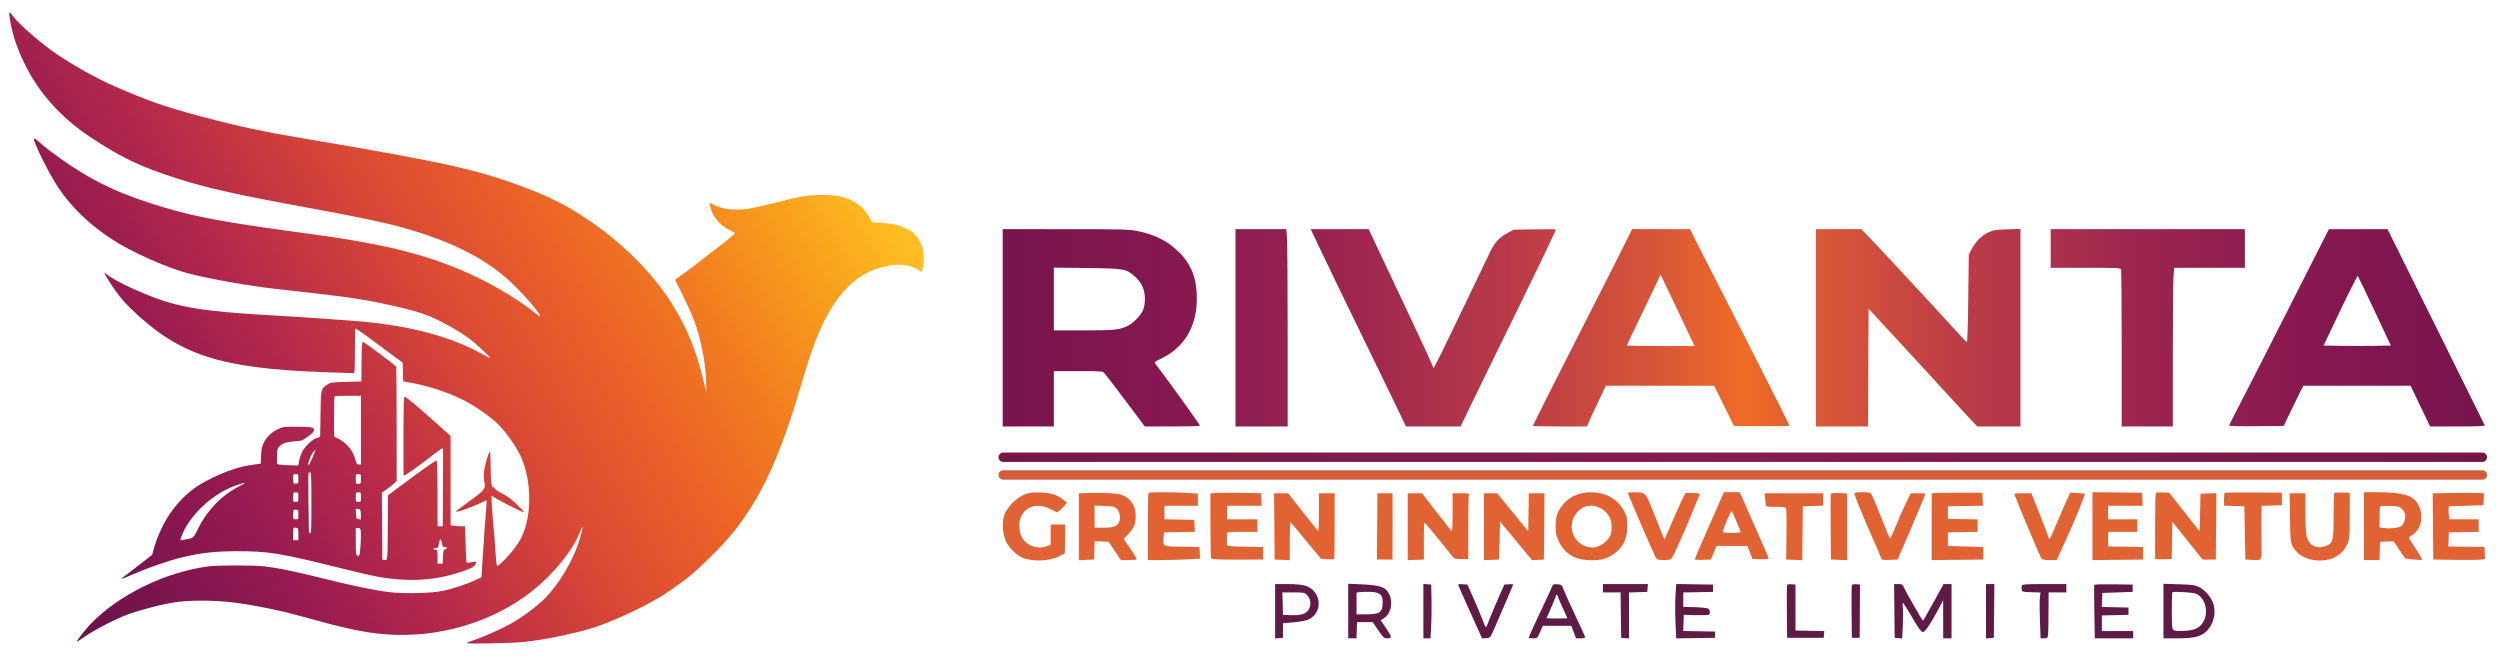
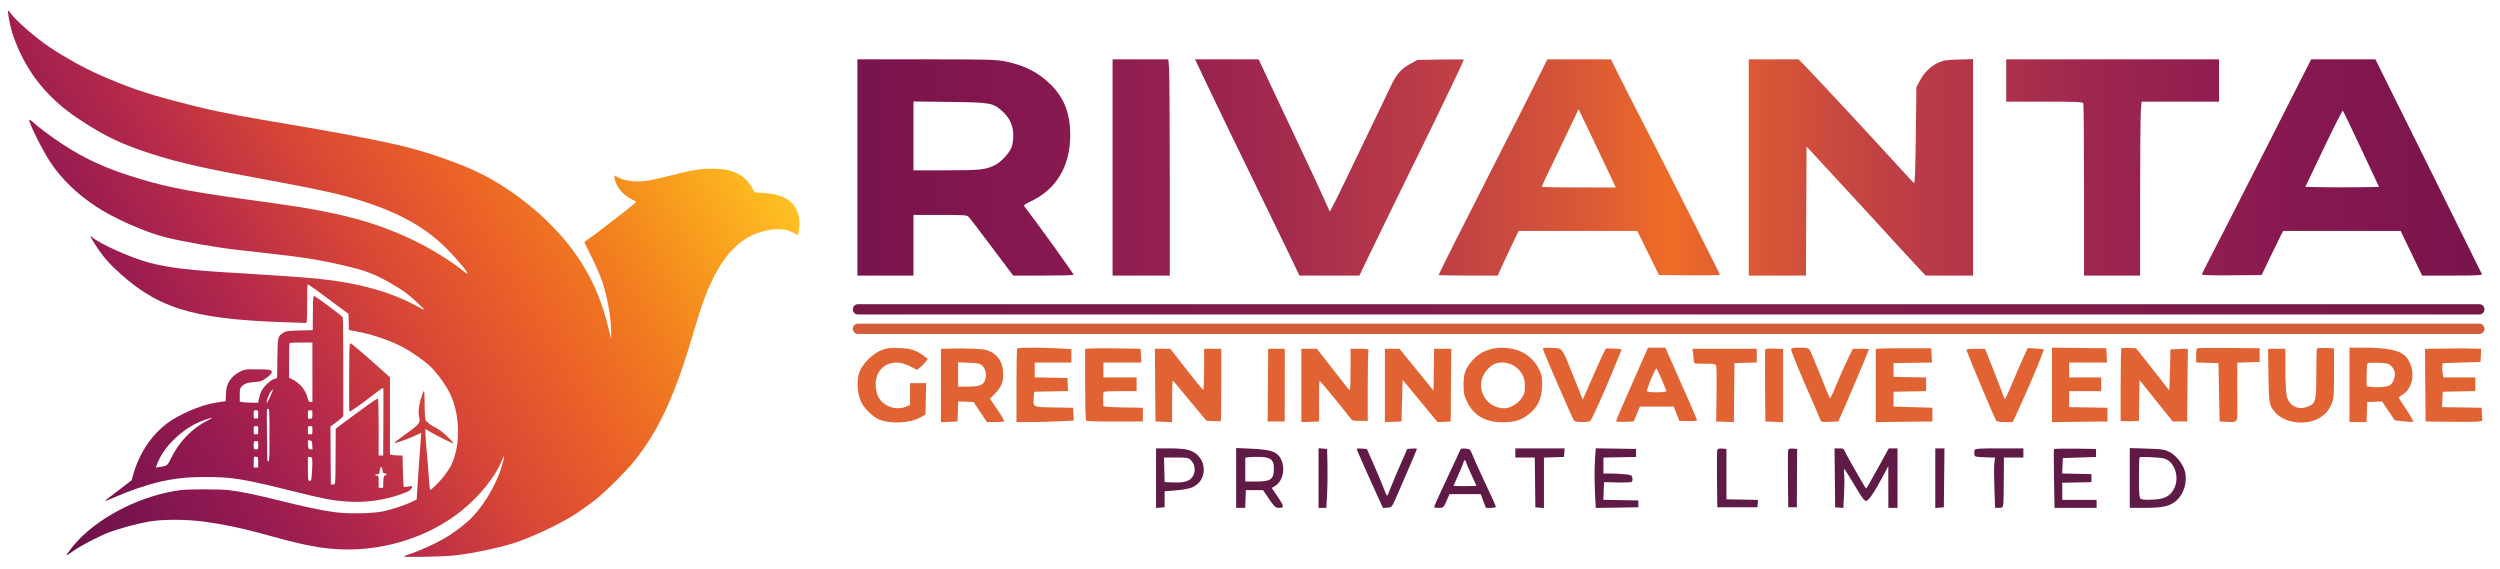
- <svg xmlns="http://www.w3.org/2000/svg" viewBox="840 165 2874 755" width="100%" height="100%">
+ <svg xmlns="http://www.w3.org/2000/svg" viewBox="840 165 3321 755" width="100%" height="100%">
  <defs>
    <linearGradient id="rivanta-bird-grad" gradientUnits="userSpaceOnUse" x1="900" y1="920" x2="1850" y2="350">
      <stop offset="0%" stop-color="#661047" />
      <stop offset="12%" stop-color="#7a144e" />
      <stop offset="25%" stop-color="#961a51" />
      <stop offset="38%" stop-color="#b72a4a" />
      <stop offset="52%" stop-color="#d74636" />
      <stop offset="66%" stop-color="#eb6128" />
      <stop offset="78%" stop-color="#f27f1f" />
      <stop offset="88%" stop-color="#f89e1d" />
      <stop offset="96%" stop-color="#fdb720" />
      <stop offset="100%" stop-color="#fec224" />
    </linearGradient>
    <linearGradient id="rivanta-wordmark-grad" gradientUnits="userSpaceOnUse" x1="666" y1="1060" x2="2087" y2="1060">
      <stop offset="0%" stop-color="#79144c" />
      <stop offset="12%" stop-color="#871850" />
      <stop offset="24%" stop-color="#9e264f" />
      <stop offset="36%" stop-color="#be3e46" />
      <stop offset="45%" stop-color="#da5936" />
      <stop offset="50%" stop-color="#ef6c27" />
      <stop offset="55%" stop-color="#da5936" />
      <stop offset="64%" stop-color="#be3e46" />
      <stop offset="76%" stop-color="#9e264f" />
      <stop offset="88%" stop-color="#871850" />
      <stop offset="100%" stop-color="#79144c" />
    </linearGradient>
    <linearGradient id="rivanta-line-top-grad" gradientUnits="userSpaceOnUse" x1="663" y1="1187.5" x2="2089" y2="1187.5">
      <stop offset="0%" stop-color="#751846" />
      <stop offset="25%" stop-color="#7e1c4a" />
      <stop offset="50%" stop-color="#841d4c" />
      <stop offset="75%" stop-color="#7e1c4a" />
      <stop offset="100%" stop-color="#751846" />
    </linearGradient>
  </defs>
  <path id="bird-symbol" d="M 850.742 182.250 C 852.971 200.565, 858.076 217.039, 867.756 237.164 C 884.130 271.205, 909.376 299.620, 943.399 322.302 C 979.053 346.071, 1001.503 356.772, 1044.234 370.366 C 1079.381 381.548, 1112.452 388.920, 1195 403.976 C 1244.468 412.999, 1281.303 420.637, 1299.429 425.631 C 1360.904 442.570, 1401.377 463.426, 1432.064 493.981 C 1447.066 508.918, 1462.199 527.135, 1460.782 528.551 C 1460.499 528.834, 1458.295 527.417, 1455.884 525.401 C 1442.226 513.985, 1418.275 498.810, 1396.500 487.778 C 1343.472 460.913, 1292.115 446.950, 1200.500 434.493 C 1096.614 420.367, 1067.262 415.038, 1027 402.992 C 982.067 389.549, 953.797 376.824, 921.500 355.505 C 907.042 345.961, 890.240 333.359, 883.841 327.260 C 881.829 325.342, 879.708 323.936, 879.129 324.136 C 876.662 324.988, 896.429 364.984, 907.231 381 C 922.320 403.369, 942.462 422.793, 968.080 439.677 C 991.235 454.938, 1032.713 473.331, 1058.940 479.968 C 1082.255 485.868, 1127.504 493.813, 1156 497.012 C 1166.175 498.153, 1184.400 500.195, 1196.500 501.547 C 1245.389 507.013, 1267.731 510.696, 1302.500 519.021 C 1319.903 523.188, 1329.157 526.257, 1341.500 531.953 C 1352.624 537.086, 1370.085 547.279, 1378.931 553.802 C 1386.198 559.161, 1404.374 575.959, 1403.668 576.665 C 1403.473 576.861, 1399.158 574.709, 1394.080 571.884 C 1359.829 552.824, 1315.586 540.591, 1261 535.088 C 1247.945 533.772, 1185.890 529.388, 1160.829 528.011 C 1094.062 524.343, 1065.312 521.032, 1038.040 513.870 C 1014.080 507.578, 971.162 488.321, 961.929 479.719 C 958.703 476.714, 959.737 479.276, 965.374 488.254 C 973.783 501.648, 981.123 510.872, 990.682 520.055 C 1046.618 573.797, 1092.602 588.676, 1216 592.965 C 1232.225 593.529, 1246.063 593.992, 1246.750 593.995 C 1247.717 593.999, 1248 588.269, 1248 568.667 C 1248 554.733, 1248.266 543.067, 1248.591 542.742 C 1248.916 542.417, 1255.216 546.617, 1262.591 552.076 C 1269.966 557.534, 1282.060 566.485, 1289.466 571.967 L 1302.932 581.934 1303.216 592.660 L 1303.500 603.386 1313 605.105 C 1333.597 608.830, 1358.492 617.272, 1375 626.127 C 1388.458 633.347, 1404.712 644.849, 1412.856 652.917 C 1421.639 661.619, 1433.515 678.494, 1438.567 689.454 C 1451.368 717.225, 1451.747 757.666, 1439.442 782.759 C 1435.299 791.206, 1426.948 801.993, 1417.970 810.493 C 1411.773 816.359, 1411.626 816.433, 1410.979 813.993 C 1410.615 812.622, 1410.014 806.100, 1409.644 799.500 C 1409.273 792.900, 1408.080 778.050, 1406.993 766.500 C 1405.180 747.230, 1404.537 731.352, 1405.718 735 C 1406.268 736.700, 1441.512 754.821, 1442.448 753.886 C 1442.781 753.552, 1438.981 749.403, 1434.003 744.665 C 1427.512 738.488, 1422.908 735.066, 1417.726 732.567 C 1413.752 730.651, 1409.934 728.164, 1409.242 727.041 C 1408.549 725.919, 1407.377 725, 1406.636 725 C 1404.890 725, 1404.016 715.932, 1404.007 697.691 C 1404.003 688.971, 1403.640 684.104, 1403.024 684.485 C 1401.374 685.505, 1396.956 701.120, 1396.322 708.172 C 1395.971 712.087, 1396.209 716.773, 1396.899 719.514 C 1398.655 726.488, 1396.846 728.745, 1379.455 741.276 C 1371.230 747.202, 1364.355 752.475, 1364.177 752.993 C 1363.534 754.872, 1383.435 747.854, 1394.159 742.420 C 1396.931 741.015, 1399.302 740.008, 1399.428 740.183 C 1399.554 740.357, 1399.323 744.325, 1398.915 749 C 1398.153 757.735, 1395.560 795.188, 1394.242 816.500 L 1393.500 828.500 1387 831.660 C 1378.373 835.853, 1360.653 841.778, 1349.500 844.198 C 1336.065 847.113, 1303.885 847.806, 1286 845.564 C 1269.448 843.490, 1242.714 837.875, 1209 829.393 C 1180.229 822.155, 1158.093 817.630, 1143.789 816.064 C 1131.321 814.698, 1090.979 814.687, 1079.974 816.047 C 1056.564 818.938, 1028.622 827.543, 1005.500 838.979 C 980.406 851.392, 959.961 865.881, 943.887 882.646 C 937.944 888.844, 927.722 902.055, 928.368 902.702 C 928.579 902.913, 932.520 900.382, 937.126 897.079 C 947.126 889.906, 972.758 876.588, 986 871.685 C 999.397 866.725, 1022.562 860.538, 1037.657 857.888 C 1055.720 854.718, 1086.297 854.710, 1110.500 857.870 C 1133.121 860.823, 1162.428 866.804, 1184.500 872.972 C 1235.396 887.195, 1257.357 891.970, 1281.500 894.061 C 1342.598 899.354, 1406.492 880.633, 1452.500 843.959 C 1476.659 824.701, 1498.475 797.632, 1506.669 776.748 C 1510.750 766.346, 1510.655 770.701, 1506.499 784.567 C 1498.464 811.372, 1479.623 841.723, 1460.808 858.167 C 1450.945 866.788, 1438.820 875.423, 1427.875 881.620 C 1416.775 887.904, 1395.335 897.475, 1384.500 900.982 C 1380.650 902.228, 1377.050 903.699, 1376.500 904.251 C 1375.255 905.500, 1427.929 904.480, 1442.500 902.972 C 1466.133 900.528, 1503.331 892.792, 1523.905 886.043 C 1548.195 878.075, 1587.674 859.179, 1606.500 846.511 C 1613.650 841.699, 1624.218 834.104, 1629.985 829.631 C 1643.602 819.071, 1672.331 790.504, 1683.416 776.500 C 1715.715 735.700, 1737.146 689.004, 1760.996 607.463 C 1770.901 573.596, 1777.260 555.789, 1786.013 537.402 C 1802.152 503.501, 1822.810 482.344, 1847.927 473.993 C 1868.872 467.029, 1885.655 467.898, 1897.665 476.568 C 1899.791 478.103, 1899.853 478.027, 1901.013 472.438 C 1902.896 463.369, 1901.947 451.549, 1898.791 444.764 C 1891.860 429.861, 1878.228 422.738, 1853.693 421.198 L 1842.580 420.500 1839.225 414.500 C 1832.979 403.327, 1824.498 396.585, 1811.244 392.253 C 1804.857 390.165, 1800.959 389.640, 1789 389.255 C 1771.823 388.702, 1761.416 390.282, 1731.500 397.988 C 1721.050 400.679, 1708.450 403.582, 1703.500 404.438 C 1686.182 407.432, 1671.606 406.078, 1660.616 400.455 L 1655.731 397.956 1656.339 401.704 C 1658.121 412.681, 1667.524 424.234, 1679.200 429.788 C 1682.335 431.280, 1684.922 432.789, 1684.950 433.141 C 1685.011 433.918, 1670.608 445.569, 1656.076 456.500 C 1650.226 460.900, 1641.854 467.381, 1637.470 470.903 C 1633.087 474.424, 1626.450 479.336, 1622.722 481.818 C 1618.994 484.300, 1616.069 486.594, 1616.222 486.915 C 1616.375 487.237, 1620.859 496.275, 1626.186 507 C 1632.404 519.518, 1637.517 531.513, 1640.464 540.500 C 1647.344 561.476, 1652.040 589.226, 1651.887 608 L 1651.826 615.500 1648.956 603.500 C 1640.469 568.024, 1629.852 541.920, 1612.872 514.782 C 1590.345 478.779, 1555.655 444.130, 1514.669 416.696 C 1492.181 401.644, 1474.050 392.329, 1447 381.934 C 1390.760 360.320, 1352.906 351.810, 1193.500 324.941 C 1141.998 316.260, 1114.324 310.367, 1071.290 298.918 C 1030.628 288.101, 1010.311 281.031, 972.500 264.543 C 951.857 255.541, 927.440 242.013, 905.575 227.464 C 888.325 215.985, 860.716 191.969, 854.562 183.090 C 851.140 178.151, 850.218 177.949, 850.742 182.250 M 1255.783 566.250 C 1255.664 570.788, 1255.551 581.025, 1255.533 589 L 1255.500 603.500 1238 604 C 1221.910 604.460, 1220.199 604.687, 1216.768 606.821 C 1208.942 611.686, 1208.852 612.045, 1208.486 639.786 C 1208.306 653.379, 1208.124 665.237, 1208.080 666.139 C 1208.029 667.191, 1206.761 668.010, 1204.539 668.427 C 1200.049 669.269, 1191.240 677.290, 1187.808 683.661 C 1186.375 686.322, 1184.674 691.087, 1184.030 694.250 L 1182.858 700 1173.679 699.882 C 1168.631 699.817, 1163.150 699.472, 1161.500 699.115 L 1158.500 698.468 1158.500 689.812 C 1158.500 681.968, 1158.734 680.902, 1161 678.449 C 1164.595 674.557, 1168.438 673.231, 1178.493 672.415 C 1187.110 671.716, 1187.581 671.545, 1194.188 666.724 C 1199.273 663.014, 1201 661.156, 1201 659.396 C 1201 656.143, 1198.448 655.669, 1180.500 655.593 C 1166.334 655.534, 1165.194 655.675, 1160 658.140 C 1152.245 661.821, 1146.574 667.127, 1143.349 673.720 C 1141.081 678.355, 1140.501 681.080, 1140.169 688.671 L 1139.763 697.954 1136.632 698.415 C 1134.909 698.668, 1130.194 699.365, 1126.152 699.963 C 1107.607 702.709, 1077.321 715.669, 1061.803 727.501 C 1040.172 743.993, 1024.557 767.998, 1016.468 797.195 L 1014.890 802.890 998.347 815.695 C 989.248 822.738, 981.298 828.813, 980.681 829.196 C 980.063 829.578, 979.770 830.088, 980.029 830.328 C 980.288 830.568, 986.575 828.084, 994 824.807 C 1010.507 817.522, 1034.741 809.170, 1049.500 805.679 C 1071.607 800.449, 1087.431 798.702, 1113 798.665 C 1148.171 798.614, 1162.333 800.911, 1229 817.479 C 1271.419 828.021, 1279.463 829.566, 1300.306 831.182 C 1325.209 833.113, 1350.521 829.629, 1374 821.037 C 1383.310 817.630, 1385.113 816.552, 1386.801 813.381 C 1388.361 810.453, 1387.747 810.193, 1382.031 811.364 C 1379.292 811.925, 1376.770 812.103, 1376.426 811.759 C 1376.082 811.416, 1375.554 801.879, 1375.251 790.567 L 1374.701 770 1369.476 770 C 1366.601 770, 1362.844 769.719, 1361.125 769.375 L 1358 768.750 1358 717.474 L 1358 666.199 1344.814 654.349 C 1323.675 635.354, 1306.659 621, 1305.279 621 C 1304.267 621, 1303.972 628.362, 1303.868 656.250 C 1303.692 703.136, 1303.762 711.096, 1304.356 711.689 C 1305.039 712.372, 1323.002 699.645, 1336.792 688.708 C 1343.003 683.782, 1348.385 680.052, 1348.752 680.419 C 1349.540 681.207, 1349.525 679.702, 1349.231 730.250 L 1349 770 1346 770 L 1343 770 1343 732.559 C 1343 711.470, 1342.607 694.875, 1342.101 694.562 C 1341.606 694.256, 1337.894 696.388, 1333.851 699.298 C 1329.808 702.209, 1322.225 707.666, 1317 711.425 C 1311.775 715.184, 1302.663 721.914, 1296.752 726.380 L 1286.003 734.500 1285.828 764.500 C 1285.552 811.923, 1285.837 808.819, 1281.775 808.615 L 1279.500 808.500 1279.238 769.924 L 1278.977 731.348 1284.268 727.705 C 1287.177 725.700, 1291.008 722.644, 1292.779 720.912 L 1296 717.763 1296 652.963 C 1296 617.323, 1295.723 587.441, 1295.384 586.558 C 1294.722 584.834, 1258.648 558, 1256.992 558 C 1256.434 558, 1255.905 561.605, 1255.783 566.250 M 1224.667 620.667 C 1224.300 621.033, 1224 631.577, 1224 644.097 L 1224 666.860 1228.679 669.180 C 1238.971 674.284, 1246.119 683.275, 1249.007 694.750 C 1249.903 698.309, 1250.477 699, 1252.539 699 L 1255 699 1255 659.500 L 1255 620 1240.167 620 C 1232.008 620, 1225.033 620.300, 1224.667 620.667 M 1199.761 685.184 C 1196.359 689.805, 1192.905 700, 1194.741 700 C 1195.586 700, 1203.146 682.813, 1202.559 682.226 C 1202.363 682.029, 1201.103 683.361, 1199.761 685.184 M 1194.724 708.609 C 1194.389 708.944, 1194.333 722.557, 1194.599 738.859 C 1194.865 755.162, 1195.064 770.638, 1195.041 773.250 C 1195.010 776.824, 1195.371 778, 1196.500 778 C 1197.805 778, 1198 773.444, 1198 743 C 1198 714.500, 1197.752 708, 1196.667 708 C 1195.933 708, 1195.059 708.274, 1194.724 708.609 M 1177 715.500 C 1177 720.944, 1177.030 721, 1180 721 C 1182.970 721, 1183 720.944, 1183 715.500 C 1183 710.056, 1182.970 710, 1180 710 C 1177.030 710, 1177 710.056, 1177 715.500 M 1249 715.333 C 1249 721.521, 1249.210 721.874, 1252.524 721.240 C 1254.794 720.806, 1255 720.318, 1255 715.383 C 1255 710.069, 1254.962 710, 1252 710 C 1249.042 710, 1249 710.074, 1249 715.333 M 1110.436 723.334 C 1083.663 732.836, 1056.867 758.284, 1048.416 782.238 L 1047.028 786.171 1051.264 785.505 C 1062.377 783.758, 1062.393 783.746, 1066.931 774.288 C 1077.528 752.203, 1094.684 734.308, 1115.250 723.885 C 1120.491 721.229, 1122.223 719.904, 1120.250 720.059 C 1119.838 720.091, 1115.421 721.565, 1110.436 723.334 M 1177 736.500 C 1177 741.944, 1177.030 742, 1180 742 C 1182.970 742, 1183 741.944, 1183 736.500 C 1183 731.056, 1182.970 731, 1180 731 C 1177.030 731, 1177 731.056, 1177 736.500 M 1249 736.500 C 1249 741.944, 1249.030 742, 1252 742 C 1254.970 742, 1255 741.944, 1255 736.500 C 1255 731.056, 1254.970 731, 1252 731 C 1249.030 731, 1249 731.056, 1249 736.500 M 1249.198 755.679 C 1249.486 761.227, 1249.631 761.515, 1252.302 761.821 L 1255.104 762.143 1254.802 756.321 C 1254.514 750.773, 1254.369 750.485, 1251.698 750.179 L 1248.896 749.857 1249.198 755.679 M 1177 756.500 C 1177 761.944, 1177.030 762, 1180 762 C 1182.970 762, 1183 761.944, 1183 756.500 C 1183 751.056, 1182.970 751, 1180 751 C 1177.030 751, 1177 751.056, 1177 756.500 M 1177.524 771.810 C 1177.236 772.098, 1177 775.408, 1177 779.167 L 1177 786 1180 786 L 1183 786 1183 779.117 C 1183 772.586, 1182.873 772.209, 1180.524 771.760 C 1179.161 771.499, 1177.811 771.522, 1177.524 771.810 M 1249 787.531 C 1249 800.711, 1249.237 803.154, 1250.567 803.664 C 1251.429 803.995, 1252.542 803.858, 1253.039 803.361 C 1254.186 802.214, 1255.513 778.181, 1254.626 774.645 C 1254.131 772.674, 1253.329 772, 1251.481 772 L 1249 772 1249 787.531 M 1345.649 785.758 C 1345.332 786.271, 1344.774 788.560, 1344.409 790.845 C 1343.805 794.622, 1343.478 795, 1340.813 795 C 1339.114 795, 1338.142 795.420, 1338.500 796 C 1338.840 796.550, 1339.991 797, 1341.059 797 C 1342.819 797, 1343 797.748, 1343 805 L 1343 813 1345.958 813 L 1348.916 813 1349.208 805.250 C 1349.469 798.315, 1349.737 797.396, 1351.750 796.513 C 1354.769 795.188, 1354.586 794.200, 1351.250 793.816 C 1348.909 793.547, 1348.452 792.979, 1348.179 790 C 1347.837 786.281, 1346.604 784.213, 1345.649 785.758" fill="url(#rivanta-bird-grad)" fill-rule="evenodd" />
-   <g id="brand-text-lockup" transform="translate(1192.30, -734.36) scale(1.2)">
+   <g id="brand-text-lockup" transform="translate(965.14, -1229.07) scale(1.52)">
    <path id="wordmark-rivanta" d="M 667 1063.500 L 667 1158 691.500 1158 L 716 1158 716 1131.500 L 716 1105 739.326 1105 C 762.241 1105, 762.687 1105.040, 764.702 1107.250 C 765.830 1108.487, 774.940 1120.412, 784.947 1133.750 L 803.140 1158 829.570 1158 C 844.107 1158, 856 1157.712, 856 1157.361 C 856 1156.273, 824.893 1113.056, 812.801 1097.344 C 812.185 1096.544, 813.659 1095.387, 817.582 1093.591 C 840.727 1082.995, 853 1062.709, 853 1035.050 C 853 1016.434, 847.723 1002.754, 836.088 991.210 C 825.273 980.479, 813.379 974.367, 796.558 970.896 C 788.301 969.192, 782.169 969.025, 727.250 969.013 L 667 969 667 1063.500 M 890 1063.500 L 890 1158 915 1158 L 940 1158 940 1071.151 C 940 1023.384, 939.709 980.859, 939.353 976.651 L 938.707 969 914.353 969 L 890 969 890 1063.500 M 967.390 980.250 C 977.207 1001.030, 997.090 1042.170, 1018.982 1087 C 1030.934 1111.475, 1043.546 1137.463, 1047.010 1144.750 L 1053.307 1158 1079.493 1158 L 1105.679 1158 1112.971 1142.854 C 1121.866 1124.380, 1140.480 1086.270, 1161.496 1043.500 C 1177.201 1011.540, 1197 970.166, 1197 969.307 C 1197 969.057, 1187.888 968.998, 1176.750 969.176 L 1156.500 969.500 1150.174 972.930 C 1142.772 976.943, 1138.391 981.707, 1134.206 990.296 C 1132.543 993.708, 1123.313 1012.925, 1113.695 1033 C 1093.434 1075.288, 1084.827 1092.966, 1081.893 1098.313 L 1079.802 1102.125 1075.020 1091.313 C 1072.390 1085.366, 1063.523 1066.325, 1055.316 1049 C 1047.110 1031.675, 1035.274 1006.587, 1029.015 993.250 L 1017.635 969 989.855 969 L 962.075 969 967.390 980.250 M 1259.638 989.750 C 1253.963 1001.163, 1238.506 1031.650, 1225.289 1057.500 C 1199.655 1107.633, 1175 1156.658, 1175 1157.493 C 1175 1157.772, 1186.645 1158, 1200.879 1158 L 1226.757 1158 1228.059 1154.750 C 1228.775 1152.963, 1232.847 1144.188, 1237.108 1135.250 L 1244.855 1119 1296.718 1119 L 1348.580 1119 1358.057 1138.250 L 1367.533 1157.500 1394.355 1157.767 C 1409.108 1157.913, 1421.025 1157.658, 1420.839 1157.200 C 1419.686 1154.364, 1371.605 1059.341, 1355.970 1029 C 1345.626 1008.925, 1334.547 987.212, 1331.351 980.750 L 1325.540 969 1297.748 969 L 1269.956 969 1259.638 989.750 M 1446 1063.500 L 1446 1158 1470.992 1158 L 1495.983 1158 1496.242 1101.599 L 1496.500 1045.197 1515 1065.215 C 1545.364 1098.071, 1561.685 1115.809, 1577 1132.602 C 1584.975 1141.346, 1593.573 1150.638, 1596.107 1153.250 L 1600.714 1158 1621.357 1158 L 1642 1158 1642 1063.400 L 1642 968.799 1629.250 969.183 C 1617.794 969.529, 1615.920 969.849, 1610.786 972.339 C 1604.408 975.433, 1598.747 981.267, 1594.997 988.610 L 1592.500 993.500 1592 1035.714 C 1591.664 1064.059, 1591.166 1077.694, 1590.482 1077.214 C 1589.922 1076.821, 1584.760 1071.325, 1579.011 1065 C 1560.313 1044.431, 1504.888 984.703, 1497.119 976.750 L 1489.547 969 1467.773 969 L 1446 969 1446 1063.500 M 1671 987.500 L 1671 1006 1704.393 1006 C 1733.921 1006, 1737.856 1006.183, 1738.393 1007.582 C 1738.727 1008.452, 1739 1042.652, 1739 1083.582 L 1739 1158 1763.500 1158 L 1788 1158 1788.006 1090.250 C 1788.009 1052.987, 1788.301 1018.788, 1788.654 1014.250 L 1789.296 1006 1823.148 1006 L 1857 1006 1857 987.500 L 1857 969 1764 969 L 1671 969 1671 987.500 M 1897.568 1047.763 C 1875.605 1091.068, 1854.117 1133.152, 1849.818 1141.281 C 1845.518 1149.411, 1842 1156.506, 1842 1157.048 C 1842 1157.677, 1851.450 1157.937, 1868.108 1157.767 L 1894.216 1157.500 1901.409 1142.500 C 1905.365 1134.250, 1909.600 1125.588, 1910.821 1123.250 L 1913.041 1119 1964.373 1119 L 2015.705 1119 2025.102 1138.500 L 2034.500 1158 2060.857 1158 C 2081.538 1158, 2087.108 1157.731, 2086.722 1156.750 C 2086.451 1156.063, 2065.399 1113.537, 2039.939 1062.250 L 1993.649 969 1965.574 969.013 L 1937.500 969.025 1897.568 1047.763 M 716 1035.915 L 716 1066 744.750 1065.988 C 774.897 1065.976, 779.214 1065.496, 787.545 1061.237 C 792.536 1058.685, 799.364 1051.417, 801.562 1046.317 C 802.509 1044.122, 803.224 1039.739, 803.246 1036 C 803.296 1027.248, 800.263 1020.321, 793.858 1014.563 C 785.427 1006.982, 783.872 1006.701, 747.750 1006.238 L 716 1005.831 716 1035.915 M 1294.203 1019.107 C 1292.558 1022.740, 1285.314 1037.860, 1278.106 1052.706 C 1270.898 1067.552, 1265 1079.991, 1265 1080.349 C 1265 1080.707, 1279.587 1081, 1297.415 1081 L 1329.830 1081 1320.515 1061.250 C 1315.392 1050.388, 1308.049 1034.975, 1304.198 1027 L 1297.195 1012.500 1294.203 1019.107 M 1948.449 1046.866 L 1932.398 1080.500 1948.763 1080.774 C 1957.763 1080.925, 1972.259 1080.925, 1980.975 1080.774 L 1996.823 1080.500 1981.350 1047.500 C 1972.839 1029.350, 1965.566 1014.215, 1965.188 1013.866 C 1964.810 1013.517, 1957.277 1028.367, 1948.449 1046.866" fill="url(#rivanta-wordmark-grad)" fill-rule="evenodd" />
    <g id="divider-rules">
      <rect id="divider-top" x="663" y="1183" width="1426" height="9" rx="4.5" fill="url(#rivanta-line-top-grad)" />
      <rect id="divider-bottom" x="663" y="1200" width="1426" height="9" rx="4.5" fill="#d35c3a" />
    </g>
    <path id="tagline-green-innovative-venture" d="M 688 1223.158 C 680.244 1226.210, 670.940 1235.638, 668.538 1242.879 C 666.214 1249.886, 666.818 1260.474, 669.955 1267.714 C 672.531 1273.657, 680.110 1281.310, 685.771 1283.683 C 695.575 1287.794, 712.295 1287.113, 721.402 1282.232 L 726.500 1279.500 726.778 1265.750 L 727.056 1252 720.028 1252 L 713 1252 713 1261.551 L 713 1271.102 709.532 1272.551 C 699.576 1276.711, 687.176 1271.207, 684.212 1261.312 C 678.172 1241.155, 694.288 1227.589, 712.882 1237.178 L 719.045 1240.357 721.711 1238.367 C 723.177 1237.272, 725.301 1235.138, 726.430 1233.625 L 728.485 1230.874 725.992 1228.901 C 718.982 1223.353, 713.864 1221.623, 703.500 1221.303 C 695.123 1221.044, 692.608 1221.345, 688 1223.158 M 748.250 1221.788 L 740 1222.081 740 1254.129 L 740 1286.177 747.250 1285.815 L 754.500 1285.453 754.790 1276.682 L 755.079 1267.910 761.790 1268.205 L 768.500 1268.500 774.345 1277.250 L 780.189 1286 787.428 1286 C 791.409 1286, 794.945 1285.722, 795.284 1285.382 C 795.624 1285.043, 792.973 1280.474, 789.392 1275.230 L 782.882 1265.696 786.832 1261.598 C 792.735 1255.474, 794.433 1251.541, 794.429 1244 C 794.424 1233.567, 789.166 1225.980, 780 1223.178 C 776.135 1221.996, 761.025 1221.335, 748.250 1221.788 M 806.667 1221.667 C 806.300 1222.033, 806 1236.658, 806 1254.167 L 806 1286 818.250 1285.996 C 824.987 1285.994, 836.258 1285.698, 843.295 1285.339 L 856.090 1284.687 855.795 1279.093 L 855.500 1273.500 838.763 1273.226 C 819.771 1272.915, 820.513 1273.308, 821.184 1263.920 L 821.500 1259.500 836.299 1259.223 L 851.098 1258.946 850.799 1253.223 L 850.500 1247.500 836.250 1247.223 L 822 1246.945 822 1240.473 L 822 1234 838 1234 L 854 1234 854 1228.152 L 854 1222.304 843.344 1221.652 C 829.498 1220.805, 807.520 1220.814, 806.667 1221.667 M 871.250 1221.707 L 866 1222.105 866.015 1252.802 C 866.024 1269.686, 866.361 1283.984, 866.765 1284.575 C 867.258 1285.296, 875.572 1285.625, 892 1285.575 L 916.500 1285.500 916.500 1279.500 L 916.500 1273.500 899.250 1273.226 C 886.507 1273.024, 881.975 1272.632, 881.904 1271.726 C 881.747 1269.715, 881.722 1262.632, 881.866 1260.750 C 881.987 1259.170, 883.408 1259, 896.500 1259 L 911 1259 911 1253 L 911 1247 896.500 1247 L 882 1247 882 1240.500 L 882 1234 898.548 1234 L 915.095 1234 914.798 1227.985 L 914.500 1221.970 895.500 1221.639 C 885.050 1221.457, 874.138 1221.488, 871.250 1221.707 M 1218.268 1222.955 C 1212.010 1225.207, 1208.350 1227.699, 1203.973 1232.684 C 1198.406 1239.024, 1196.570 1244.367, 1196.701 1253.842 C 1196.800 1261.035, 1197.248 1263.062, 1199.950 1268.550 C 1205.760 1280.352, 1215.763 1286.109, 1230.530 1286.150 C 1240.464 1286.178, 1245.178 1284.980, 1251.428 1280.840 C 1260.897 1274.568, 1265.281 1266.147, 1265.403 1254 C 1265.476 1246.621, 1265.119 1244.748, 1262.694 1239.798 C 1258.782 1231.814, 1251.558 1225.562, 1243.298 1223.010 C 1235.065 1220.467, 1225.240 1220.446, 1218.268 1222.955 M 1266.273 1222.750 C 1267.230 1226.058, 1292.197 1283.501, 1293.221 1284.750 C 1293.841 1285.508, 1296.709 1286, 1300.500 1286 C 1304.343 1286, 1307.113 1285.518, 1307.682 1284.750 C 1309.598 1282.167, 1319.662 1259.862, 1326.745 1242.500 C 1330.783 1232.600, 1334.341 1223.938, 1334.651 1223.250 C 1335.064 1222.333, 1333.587 1221.960, 1329.107 1221.850 C 1325.748 1221.767, 1322.442 1221.655, 1321.760 1221.600 C 1320.685 1221.513, 1317.754 1227.775, 1303.558 1260.485 L 1300.961 1266.470 1292.153 1244.485 C 1282.245 1219.755, 1283.656 1221.361, 1271.633 1221.118 C 1266.490 1221.015, 1265.829 1221.216, 1266.273 1222.750 M 1356.083 1225.250 C 1355.067 1227.588, 1348.783 1241.835, 1342.118 1256.912 C 1335.453 1271.988, 1330 1284.720, 1330 1285.204 C 1330 1285.688, 1333.475 1285.953, 1337.722 1285.792 L 1345.443 1285.500 1348.152 1279 L 1350.861 1272.500 1365.639 1272.500 L 1380.417 1272.500 1382.866 1278.750 L 1385.315 1285 1389.908 1285.141 C 1395.592 1285.316, 1400.259 1285.074, 1400.753 1284.580 C 1401.058 1284.275, 1391.704 1262.709, 1375.451 1226.250 L 1373.111 1221 1365.520 1221 L 1357.929 1221 1356.083 1225.250 M 1460.355 1222.510 C 1460.144 1223.065, 1460.090 1237.465, 1460.235 1254.510 L 1460.500 1285.500 1468.250 1285.792 L 1476 1286.084 1476 1254.121 L 1476 1222.158 1468.370 1221.829 C 1463.845 1221.634, 1460.584 1221.911, 1460.355 1222.510 M 1483 1222.293 C 1483 1224.126, 1490.541 1242.656, 1499.813 1263.609 C 1504.168 1273.449, 1508.053 1282.531, 1508.446 1283.791 C 1509.120 1285.950, 1509.595 1286.065, 1516.734 1285.791 L 1524.307 1285.500 1531.719 1268.500 C 1538.980 1251.849, 1551 1223.085, 1551 1222.364 C 1551 1222.164, 1547.836 1222, 1543.969 1222 L 1536.938 1222 1532.181 1231.750 C 1529.564 1237.112, 1525.199 1246.998, 1522.480 1253.718 C 1519.761 1260.438, 1517.249 1265.613, 1516.897 1265.218 C 1516.545 1264.823, 1512.791 1255.725, 1508.553 1245 C 1504.316 1234.275, 1500.198 1224.487, 1499.402 1223.250 C 1498.112 1221.246, 1497.135 1221, 1490.477 1221 C 1485.028 1221, 1483 1221.351, 1483 1222.293 M 1559.750 1221.816 L 1557 1222.133 1557 1254.084 L 1557 1286.035 1581.750 1285.767 L 1606.500 1285.500 1606.500 1279.500 L 1606.500 1273.500 1589.500 1273 L 1572.500 1272.500 1572.500 1266 L 1572.500 1259.500 1586.750 1259.223 L 1601 1258.945 1601 1253 L 1601 1247.055 1586.750 1246.777 L 1572.500 1246.500 1572.500 1240.500 L 1572.500 1234.500 1589.297 1234.226 L 1606.094 1233.951 1605.797 1227.726 L 1605.500 1221.500 1584 1221.500 C 1572.175 1221.500, 1561.263 1221.642, 1559.750 1221.816 M 1686.048 1229.427 C 1684.014 1233.867, 1679.684 1243.906, 1676.425 1251.735 C 1673.166 1259.565, 1670.238 1265.977, 1669.918 1265.985 C 1669.598 1265.993, 1668.818 1264.313, 1668.185 1262.252 C 1667.553 1260.191, 1663.765 1250.295, 1659.768 1240.261 L 1652.500 1222.017 1644.143 1222.009 C 1637.861 1222.002, 1635.907 1222.310, 1636.275 1223.250 C 1643.202 1240.967, 1661.081 1283.323, 1662.234 1284.750 C 1662.862 1285.526, 1665.797 1286, 1669.975 1286 L 1676.705 1286 1682.358 1273.750 C 1693.400 1249.822, 1704.682 1222.497, 1703.598 1222.308 C 1702.994 1222.202, 1699.630 1221.944, 1696.123 1221.735 L 1689.746 1221.354 1686.048 1229.427 M 1711 1253.500 L 1711 1286.036 1735.250 1285.768 L 1759.500 1285.500 1759.500 1279.500 L 1759.500 1273.500 1742.750 1273.226 L 1726 1272.952 1726 1265.976 L 1726 1259 1740 1259 L 1754 1259 1754 1253 L 1754 1247 1740 1247 L 1726 1247 1726 1240.500 L 1726 1234 1742.548 1234 L 1759.095 1234 1758.798 1227.750 L 1758.500 1221.500 1734.750 1221.232 L 1711 1220.964 1711 1253.500 M 1771.709 1221.624 C 1771.319 1222.014, 1771 1236.433, 1771 1253.667 L 1771 1285 1773.750 1285.152 C 1776.683 1285.315, 1778.591 1285.308, 1783.727 1285.119 L 1786.955 1285 1787.227 1267.149 L 1787.500 1249.298 1802.003 1267.399 L 1816.505 1285.500 1822.827 1285.500 L 1829.149 1285.500 1829.436 1253.710 L 1829.724 1221.921 1822.112 1222.210 L 1814.500 1222.500 1814.238 1236 C 1814.095 1243.425, 1813.870 1251.492, 1813.738 1253.926 L 1813.500 1258.352 1805 1247.481 C 1800.325 1241.503, 1793.792 1233.211, 1790.481 1229.055 L 1784.462 1221.500 1778.440 1221.208 C 1775.128 1221.047, 1772.099 1221.234, 1771.709 1221.624 M 1837.682 1221.651 C 1837.307 1222.026, 1837 1224.942, 1837 1228.130 L 1837 1233.928 1846.750 1234.214 L 1856.500 1234.500 1857 1260 L 1857.500 1285.500 1862.947 1285.809 C 1873.240 1286.393, 1873.179 1286.461, 1872.988 1274.712 C 1872.898 1269.095, 1872.863 1257.654, 1872.912 1249.286 L 1873 1234.072 1882.750 1233.786 L 1892.500 1233.500 1892.500 1227.500 L 1892.500 1221.500 1865.432 1221.234 C 1850.545 1221.088, 1838.058 1221.276, 1837.682 1221.651 M 1942.637 1221.696 C 1942.287 1222.047, 1942 1231.753, 1942 1243.266 C 1942 1267.903, 1941.490 1269.884, 1934.452 1272.572 C 1925.781 1275.883, 1917.978 1271.788, 1916.078 1262.927 C 1915.485 1260.163, 1915 1249.824, 1915 1239.951 L 1915 1222 1907.434 1222 L 1899.867 1222 1900.184 1245.250 C 1900.527 1270.514, 1900.785 1271.787, 1906.864 1278.342 C 1914.932 1287.039, 1933.286 1289.140, 1944.351 1282.631 C 1949.857 1279.392, 1952.439 1276.494, 1955.170 1270.488 C 1957.302 1265.797, 1957.439 1264.193, 1957.468 1243.528 L 1957.500 1221.556 1950.387 1221.308 C 1946.475 1221.171, 1942.988 1221.346, 1942.637 1221.696 M 1971 1253.500 L 1971 1286 1978.461 1286 L 1985.922 1286 1986.211 1277.250 L 1986.500 1268.500 1993 1268.263 L 1999.500 1268.027 2005.061 1276.263 L 2010.622 1284.500 2018.322 1285.406 C 2022.557 1285.904, 2026.313 1286.020, 2026.669 1285.664 C 2027.025 1285.308, 2024.320 1280.517, 2020.658 1275.017 C 2016.996 1269.517, 2014 1264.848, 2014 1264.641 C 2014 1264.435, 2015.745 1263.111, 2017.879 1261.699 C 2027.342 1255.436, 2028.873 1239.735, 2020.996 1229.722 C 2016.021 1223.398, 2005.595 1221.022, 1982.750 1221.008 L 1971 1221 1971 1253.500 M 2053.736 1221.774 L 2036.972 1222.048 2037.236 1253.774 L 2037.500 1285.500 2059 1285.792 C 2070.825 1285.953, 2081.984 1285.816, 2083.798 1285.488 L 2087.097 1284.891 2086.798 1279.196 L 2086.500 1273.500 2069.205 1273.226 L 2051.910 1272.952 2052.205 1266.226 L 2052.500 1259.500 2066.750 1259.223 L 2081 1258.945 2081 1252.973 L 2081 1247 2067.045 1247 L 2053.091 1247 2052.464 1243.658 C 2052.119 1241.820, 2051.986 1239.007, 2052.168 1237.408 L 2052.500 1234.500 2069 1234 L 2085.500 1233.500 2085.800 1227.750 L 2086.100 1222 2082.800 1221.869 C 2074.424 1221.535, 2069.360 1221.519, 2053.736 1221.774 M 927.236 1253.750 L 927.500 1285.500 934.750 1285.794 L 942 1286.088 942 1268.044 C 942 1258.120, 942.273 1250, 942.606 1250 C 942.939 1250, 944.177 1251.228, 945.356 1252.730 C 946.535 1254.231, 953.013 1262.066, 959.752 1270.141 L 972.004 1284.823 978.089 1285.161 C 981.435 1285.348, 984.359 1285.313, 984.587 1285.083 C 984.814 1284.854, 985 1270.567, 985 1253.333 L 985 1222 977.500 1222 L 970 1222 970 1240 C 970 1249.900, 969.663 1257.980, 969.250 1257.955 C 968.837 1257.931, 962.205 1249.831, 954.512 1239.955 L 940.524 1222 933.748 1222 L 926.972 1222 927.236 1253.750 M 1025.809 1249.250 C 1025.704 1264.237, 1025.592 1278.525, 1025.559 1281 L 1025.500 1285.500 1032.969 1285.500 L 1040.439 1285.500 1040.469 1253.750 L 1040.500 1222 1033.250 1222 L 1026 1222 1025.809 1249.250 M 1055 1254.042 L 1055 1286.084 1062.750 1285.792 L 1070.500 1285.500 1070.434 1267.750 C 1070.397 1257.987, 1070.641 1250, 1070.976 1250 C 1071.556 1250, 1091.756 1274.512, 1097 1281.579 C 1099.404 1284.820, 1099.759 1284.950, 1106.250 1284.974 L 1113 1285 1113 1255.082 C 1113 1238.627, 1113.273 1224.452, 1113.607 1223.582 C 1114.130 1222.220, 1113.089 1222, 1106.107 1222 L 1098 1222 1098 1240 C 1098 1249.900, 1097.712 1258, 1097.360 1258 C 1097.008 1258, 1096.221 1257.367, 1095.610 1256.594 C 1095 1255.821, 1088.672 1247.721, 1081.549 1238.594 L 1068.597 1222 1061.799 1222 L 1055 1222 1055 1254.042 M 1128 1254.044 L 1128 1286.088 1135.250 1285.794 L 1142.500 1285.500 1143 1267.309 L 1143.500 1249.118 1158.796 1267.607 L 1174.092 1286.097 1179.796 1285.799 L 1185.500 1285.500 1185.764 1253.750 L 1186.028 1222 1178.537 1222 L 1171.045 1222 1170.773 1240.250 L 1170.500 1258.500 1155.615 1240.250 L 1140.730 1222 1134.365 1222 L 1128 1222 1128 1254.044 M 1397.356 1226.250 C 1397.654 1228.588, 1397.921 1231.513, 1397.949 1232.750 C 1397.998 1234.921, 1398.332 1235, 1407.433 1235 C 1416.144 1235, 1416.916 1235.161, 1417.533 1237.105 C 1417.901 1238.263, 1418.044 1249.626, 1417.851 1262.355 L 1417.500 1285.500 1425.233 1285.792 L 1432.966 1286.084 1433.233 1260.292 L 1433.500 1234.500 1443.250 1234.214 L 1453 1233.928 1453 1227.964 L 1453 1222 1424.907 1222 L 1396.814 1222 1397.356 1226.250 M 755 1244.403 L 755 1255 763.550 1255 C 773.976 1255, 777.489 1253.509, 778.873 1248.498 C 780.062 1244.190, 778.790 1239.025, 775.891 1236.400 C 774.217 1234.883, 771.900 1234.430, 764.397 1234.153 L 755 1233.807 755 1244.403 M 1223.481 1235.394 C 1221.821 1236.117, 1219.033 1238.337, 1217.286 1240.327 C 1205.569 1253.672, 1214.761 1273.962, 1232.538 1273.994 C 1237.283 1274.003, 1244.143 1269.975, 1247.423 1265.254 C 1249.981 1261.573, 1250.365 1260.139, 1250.312 1254.474 C 1250.261 1249.084, 1249.747 1247.126, 1247.375 1243.297 C 1242.390 1235.249, 1231.830 1231.756, 1223.481 1235.394 M 1986.750 1234.579 C 1986.338 1234.994, 1986 1239.700, 1986 1245.038 L 1986 1254.742 1990.923 1255.395 C 1996.155 1256.090, 2003.303 1255.342, 2006.335 1253.782 C 2008.973 1252.426, 2011.276 1246.284, 2010.566 1242.498 C 2010.238 1240.750, 2008.816 1238.235, 2007.405 1236.910 C 2005.180 1234.818, 2003.696 1234.455, 1996.171 1234.162 C 1991.402 1233.976, 1987.162 1234.164, 1986.750 1234.579 M 1363.680 1241.657 C 1361.313 1246.244, 1357 1257.231, 1357 1258.672 C 1357 1259.672, 1359.102 1260, 1365.500 1260 C 1370.492 1260, 1374 1259.588, 1374 1259.001 C 1374 1258.127, 1366.205 1240.058, 1365.439 1239.157 C 1365.279 1238.968, 1364.487 1240.093, 1363.680 1241.657" fill="#e16333" fill-rule="evenodd" />
    <path id="entity-private-limited" d="M 928 1335.060 L 928 1361.121 931.750 1360.810 L 935.500 1360.500 935.500 1353.500 L 935.500 1346.500 945 1345.750 C 950.225 1345.337, 956.392 1344.295, 958.703 1343.435 C 974.412 1337.588, 972.989 1315.341, 956.596 1310.473 C 953.451 1309.539, 947.315 1309, 939.818 1309 L 928 1309 928 1335.060 M 998 1334.846 L 998 1361 1001.958 1361 L 1005.916 1361 1006.208 1353.250 L 1006.500 1345.500 1013.985 1345.500 L 1021.471 1345.500 1026.797 1353.250 C 1031.698 1360.381, 1032.398 1361, 1035.562 1361 C 1040.207 1361, 1040.004 1359.631, 1034.055 1350.883 L 1029.110 1343.611 1032.064 1341.815 C 1039.135 1337.515, 1041.384 1325.768, 1036.716 1317.525 C 1033.469 1311.793, 1028.096 1310.052, 1011.311 1309.293 L 998 1308.692 998 1334.846 M 1070 1334.940 L 1070 1361 1073.401 1361 L 1076.803 1361 1077.468 1349.750 C 1077.834 1343.563, 1077.991 1331.975, 1077.817 1324 L 1077.500 1309.500 1073.750 1309.190 L 1070 1308.879 1070 1334.940 M 1103.918 1311.195 C 1104.950 1313.810, 1116.793 1340.287, 1122.528 1352.799 L 1126.331 1361.099 1130.199 1360.799 C 1134.003 1360.505, 1134.124 1360.369, 1137.580 1352.500 C 1146.205 1332.862, 1156 1309.972, 1156 1309.453 C 1156 1309.141, 1154.102 1309.023, 1151.782 1309.193 L 1147.563 1309.500 1142.698 1320.500 C 1138.509 1329.970, 1134.694 1339.114, 1130.808 1349 C 1129.898 1351.317, 1129.618 1350.950, 1126.992 1344 C 1125.433 1339.875, 1121.478 1330.425, 1118.203 1323 L 1112.248 1309.500 1107.628 1309.195 C 1103.164 1308.901, 1103.039 1308.969, 1103.918 1311.195 M 1192.960 1312.199 C 1192.231 1314.015, 1188.748 1321.575, 1185.219 1329 C 1177.270 1345.728, 1171 1359.565, 1171 1360.382 C 1171 1360.722, 1172.838 1361, 1175.084 1361 C 1179.115 1361, 1179.203 1360.921, 1181.820 1355 L 1184.472 1349 1198.114 1349 L 1211.756 1349 1214 1355 L 1216.244 1361 1220.622 1361 C 1223.030 1361, 1225 1360.546, 1225 1359.991 C 1225 1359.435, 1220.998 1350.548, 1216.107 1340.241 C 1211.216 1329.933, 1206.154 1318.800, 1204.857 1315.500 C 1202.552 1309.633, 1202.409 1309.493, 1198.392 1309.199 C 1194.570 1308.920, 1194.192 1309.128, 1192.960 1312.199 M 1242 1313 L 1242 1317 1250.480 1317 L 1258.961 1317 1259.230 1338.750 L 1259.500 1360.500 1263.250 1360.810 L 1267 1361.121 1267 1339.099 L 1267 1317.078 1275.750 1316.789 L 1284.500 1316.500 1284.810 1312.750 L 1285.121 1309 1263.560 1309 L 1242 1309 1242 1313 M 1311.540 1320.075 C 1311.143 1326.191, 1311.143 1337.911, 1311.538 1346.119 L 1312.258 1361.043 1330.879 1360.772 L 1349.500 1360.500 1349.500 1357.500 L 1349.500 1354.500 1334.208 1354.224 L 1318.917 1353.947 1319.208 1346.224 L 1319.500 1338.500 1331 1338.797 C 1337.325 1338.961, 1343.021 1338.735, 1343.659 1338.295 C 1344.296 1337.855, 1344.592 1336.318, 1344.317 1334.880 C 1343.862 1332.496, 1343.286 1332.210, 1337.762 1331.633 C 1334.432 1331.285, 1328.848 1331, 1325.353 1331 L 1319 1331 1319 1324.027 L 1319 1317.055 1333.250 1316.777 L 1347.500 1316.500 1347.500 1313 L 1347.500 1309.500 1329.880 1309.227 L 1312.260 1308.955 1311.540 1320.075 M 1418.474 1310.208 C 1418.193 1310.939, 1418.084 1322.554, 1418.232 1336.019 L 1418.500 1360.500 1436 1360.500 L 1453.500 1360.500 1453.811 1357.279 L 1454.122 1354.057 1440.311 1353.779 L 1426.500 1353.500 1426.500 1331.500 L 1426.500 1309.500 1422.742 1309.189 C 1420.300 1308.987, 1418.805 1309.344, 1418.474 1310.208 M 1480.474 1310.208 C 1480.193 1310.939, 1480.084 1322.554, 1480.232 1336.019 L 1480.500 1360.500 1484.250 1360.500 L 1488 1360.500 1488.133 1335 L 1488.266 1309.500 1484.625 1309.189 C 1482.280 1308.989, 1480.802 1309.352, 1480.474 1310.208 M 1521.233 1334.750 L 1521.500 1360.500 1525.093 1360.801 L 1528.686 1361.102 1529.323 1348.542 C 1529.673 1341.634, 1529.673 1333.891, 1529.322 1331.335 C 1528.924 1328.431, 1529.049 1326.912, 1529.654 1327.286 C 1530.187 1327.616, 1534.196 1333.975, 1538.562 1341.418 C 1544.532 1351.595, 1546.996 1354.955, 1548.500 1354.967 C 1550.665 1354.984, 1555.990 1347.122, 1563.715 1332.500 L 1567.942 1324.500 1567.971 1342.750 L 1568 1361 1572 1361 L 1576 1361 1576 1335 L 1576 1309 1572.184 1309 L 1568.369 1309 1560.519 1323.250 C 1551.490 1339.641, 1548.968 1344, 1548.511 1344 C 1547.950 1344, 1531.177 1314.641, 1530.087 1311.750 C 1529.191 1309.375, 1528.499 1309, 1525.008 1309 L 1520.966 1309 1521.233 1334.750 M 1609 1335.060 L 1609 1361.121 1612.750 1360.810 L 1616.500 1360.500 1616.767 1334.750 L 1617.034 1309 1613.017 1309 L 1609 1309 1609 1335.060 M 1643.390 1310.427 C 1643.088 1311.212, 1642.990 1312.900, 1643.171 1314.177 C 1643.483 1316.383, 1643.949 1316.515, 1652.380 1316.791 L 1661.261 1317.082 1660.632 1321.667 C 1660.286 1324.189, 1660.299 1334.071, 1660.659 1343.626 L 1661.314 1361 1664.657 1361 C 1667.116 1361, 1668.040 1360.537, 1668.152 1359.250 C 1668.236 1358.287, 1668.409 1357.050, 1668.537 1356.500 C 1668.665 1355.950, 1668.821 1346.838, 1668.885 1336.250 L 1669 1317 1677.500 1317 L 1686 1317 1686 1313 L 1686 1309 1664.969 1309 C 1647.673 1309, 1643.840 1309.254, 1643.390 1310.427 M 1712.750 1309.728 C 1712.532 1310.152, 1712.549 1321.862, 1712.789 1335.750 L 1713.224 1361 1731.612 1361 L 1750 1361 1750 1357.500 L 1750 1354 1735 1354 L 1720 1354 1720 1346.530 L 1720 1339.060 1732.750 1338.780 L 1745.500 1338.500 1745.500 1335 L 1745.500 1331.500 1732.705 1331.220 L 1719.910 1330.940 1720.205 1324.220 L 1720.500 1317.500 1735 1317 L 1749.500 1316.500 1749.500 1313 L 1749.500 1309.500 1731.323 1309.228 C 1721.325 1309.078, 1712.967 1309.303, 1712.750 1309.728 M 1779 1334.864 L 1779 1361 1792.318 1361 C 1807.729 1361, 1814.186 1359.532, 1819.573 1354.802 C 1826.474 1348.743, 1829.605 1337.803, 1827.050 1328.677 C 1825.291 1322.397, 1819.372 1315.065, 1813.710 1312.152 C 1809.420 1309.946, 1807.357 1309.638, 1793.960 1309.208 L 1779 1308.728 1779 1334.864 M 1009.750 1316.671 L 1006 1317.121 1006 1327.560 L 1006 1338 1015.750 1337.968 C 1028.493 1337.927, 1031 1335.998, 1031 1326.240 C 1031 1319.251, 1028.273 1316.875, 1019.819 1316.501 C 1016.343 1316.347, 1011.813 1316.423, 1009.750 1316.671 M 1787.567 1316.766 C 1787.255 1317.078, 1787 1325.078, 1787 1334.544 C 1787 1348.622, 1787.273 1351.982, 1788.500 1353 C 1789.540 1353.863, 1792.700 1354.116, 1798.806 1353.824 C 1808.861 1353.343, 1813.448 1351.248, 1816.989 1345.519 C 1823.441 1335.079, 1818.164 1319.179, 1807.721 1317.589 C 1802.169 1316.744, 1788.162 1316.172, 1787.567 1316.766 M 935.216 1327.750 L 935.500 1338.500 943.054 1338.789 C 953.099 1339.172, 957.936 1337.544, 960.399 1332.948 C 962.763 1328.539, 961.960 1322.869, 958.479 1319.388 C 956.262 1317.172, 955.331 1317, 945.512 1317 L 934.932 1317 935.216 1327.750 M 1196.984 1320.191 C 1196.975 1320.911, 1194.950 1325.960, 1192.484 1331.412 C 1190.018 1336.864, 1188 1341.476, 1188 1341.662 C 1188 1341.848, 1192.500 1342, 1198 1342 C 1203.500 1342, 1208 1341.835, 1208 1341.634 C 1208 1341.433, 1205.975 1336.993, 1203.500 1331.768 C 1201.025 1326.543, 1199 1321.785, 1199 1321.193 C 1199 1320.602, 1198.550 1319.840, 1198 1319.500 C 1197.450 1319.160, 1196.993 1319.471, 1196.984 1320.191" fill="#5f1a46" fill-rule="evenodd" />
  </g>
</svg>
